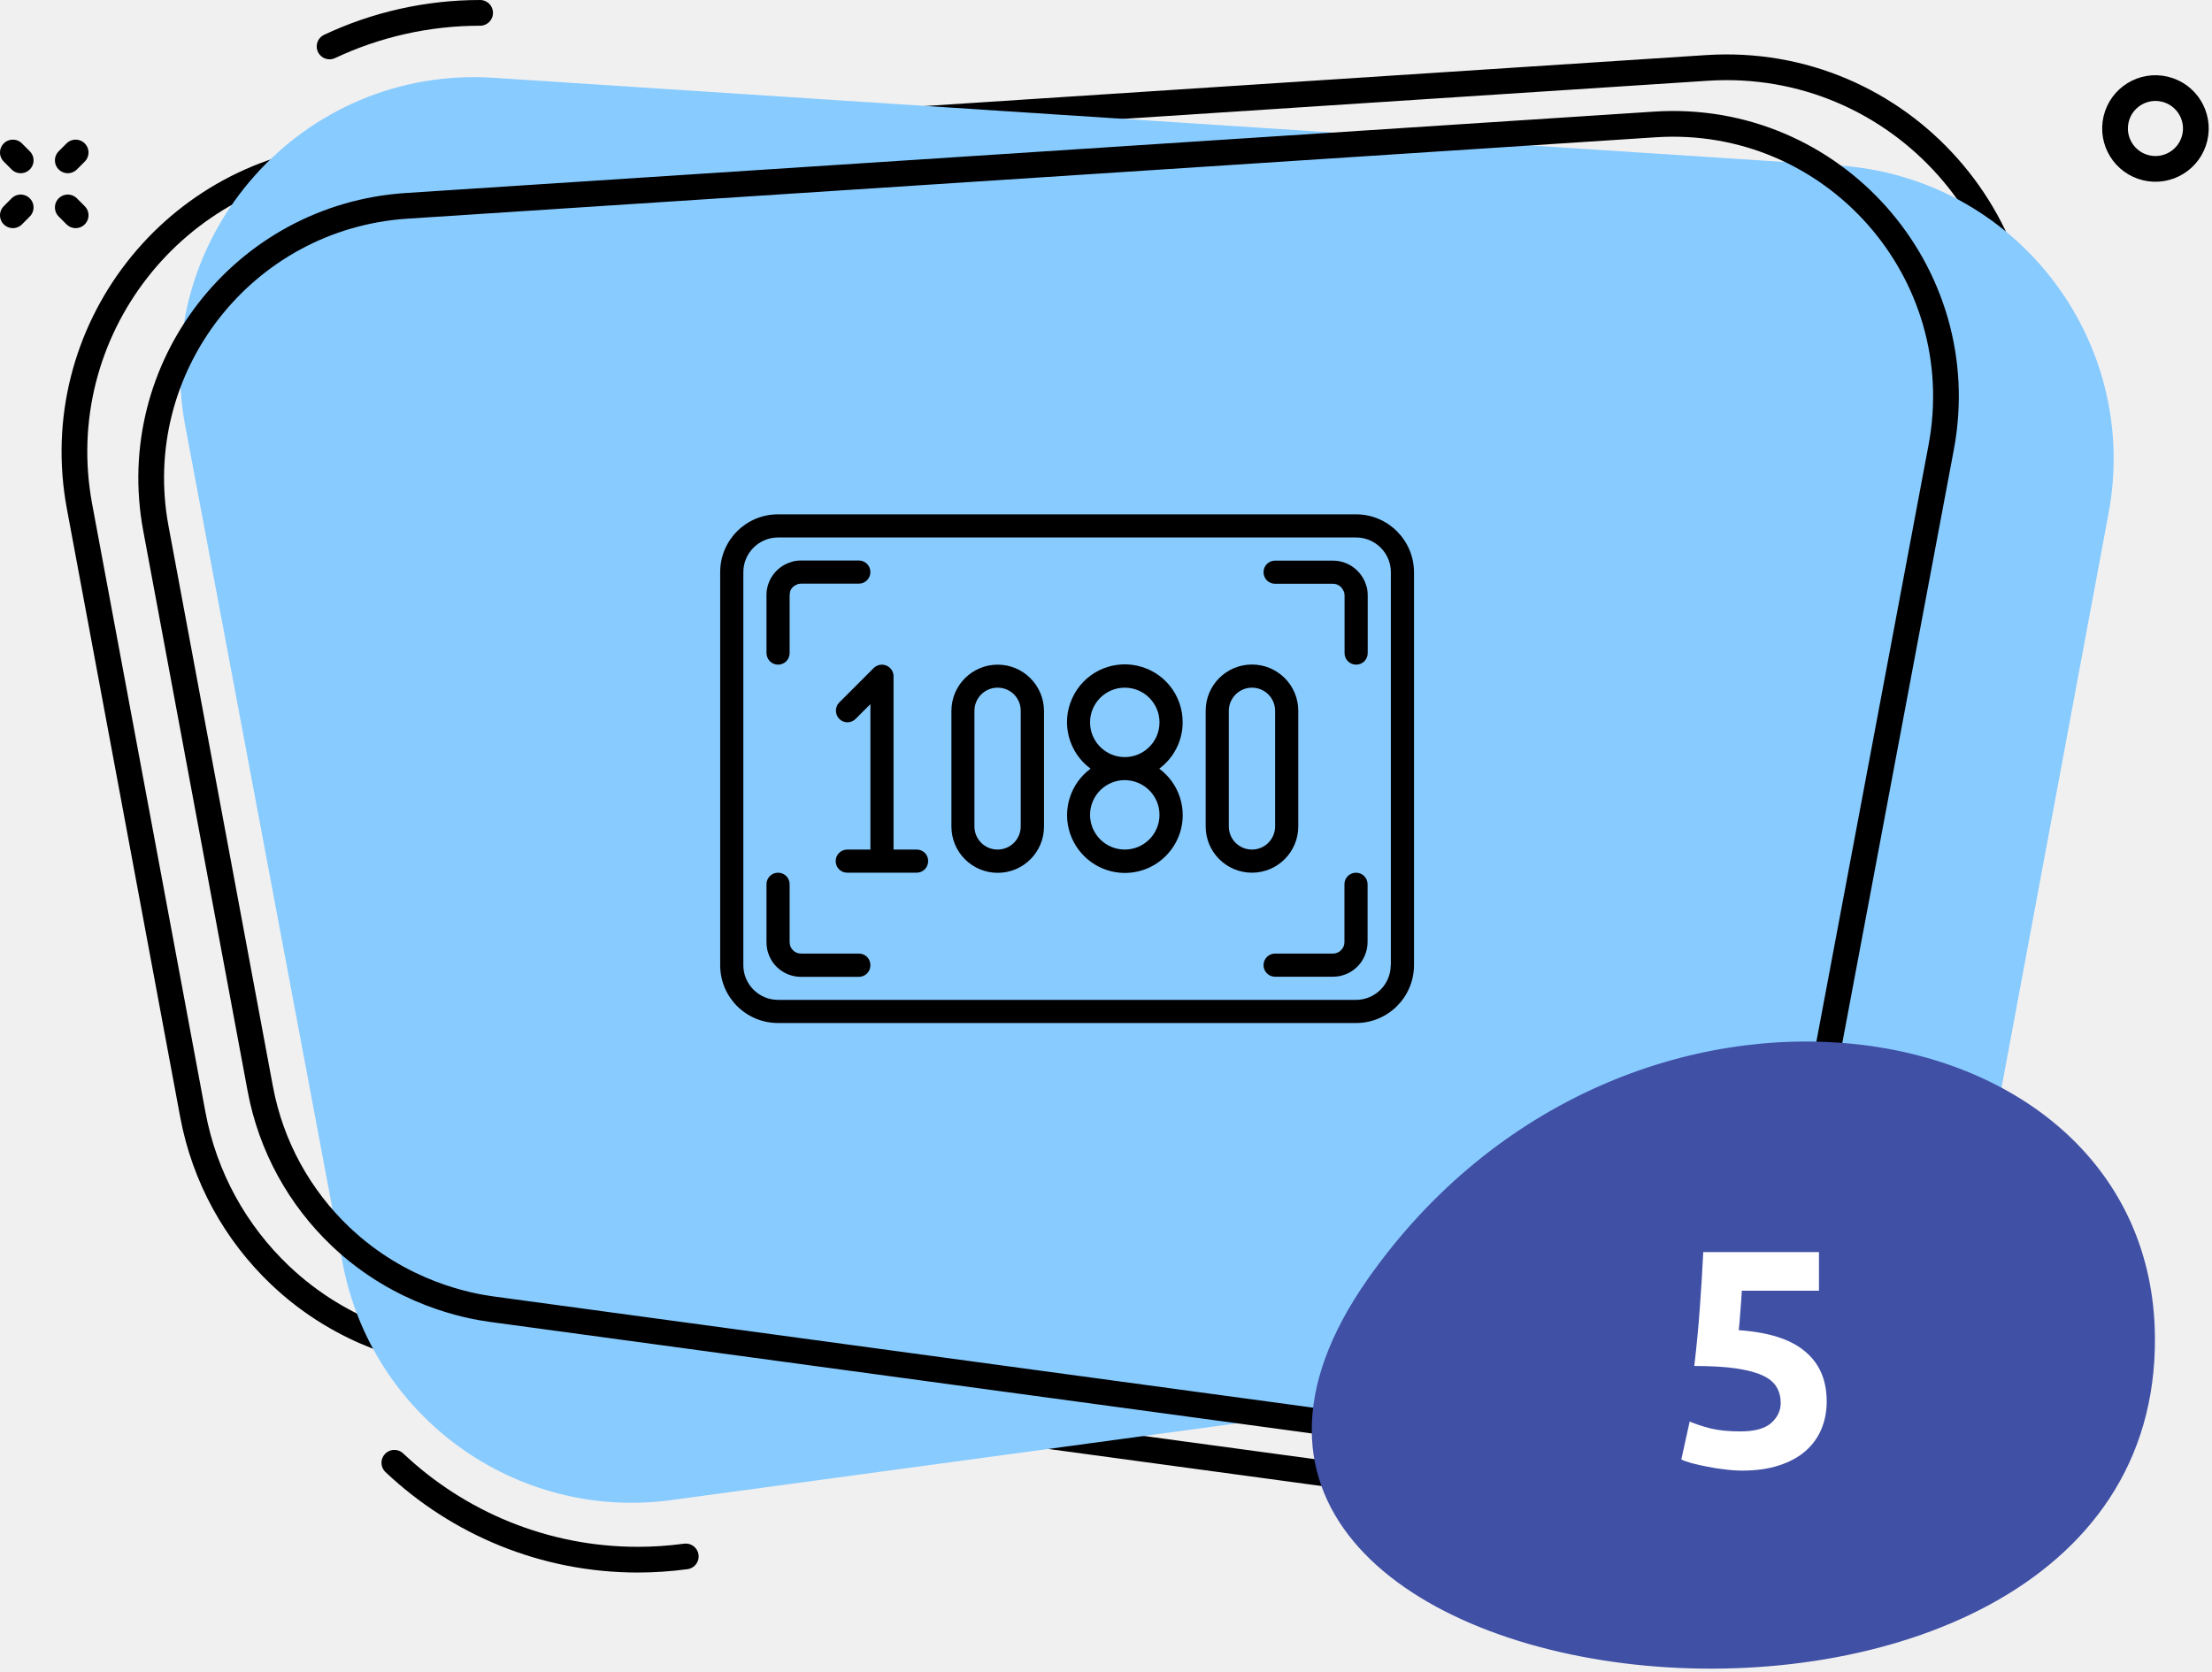
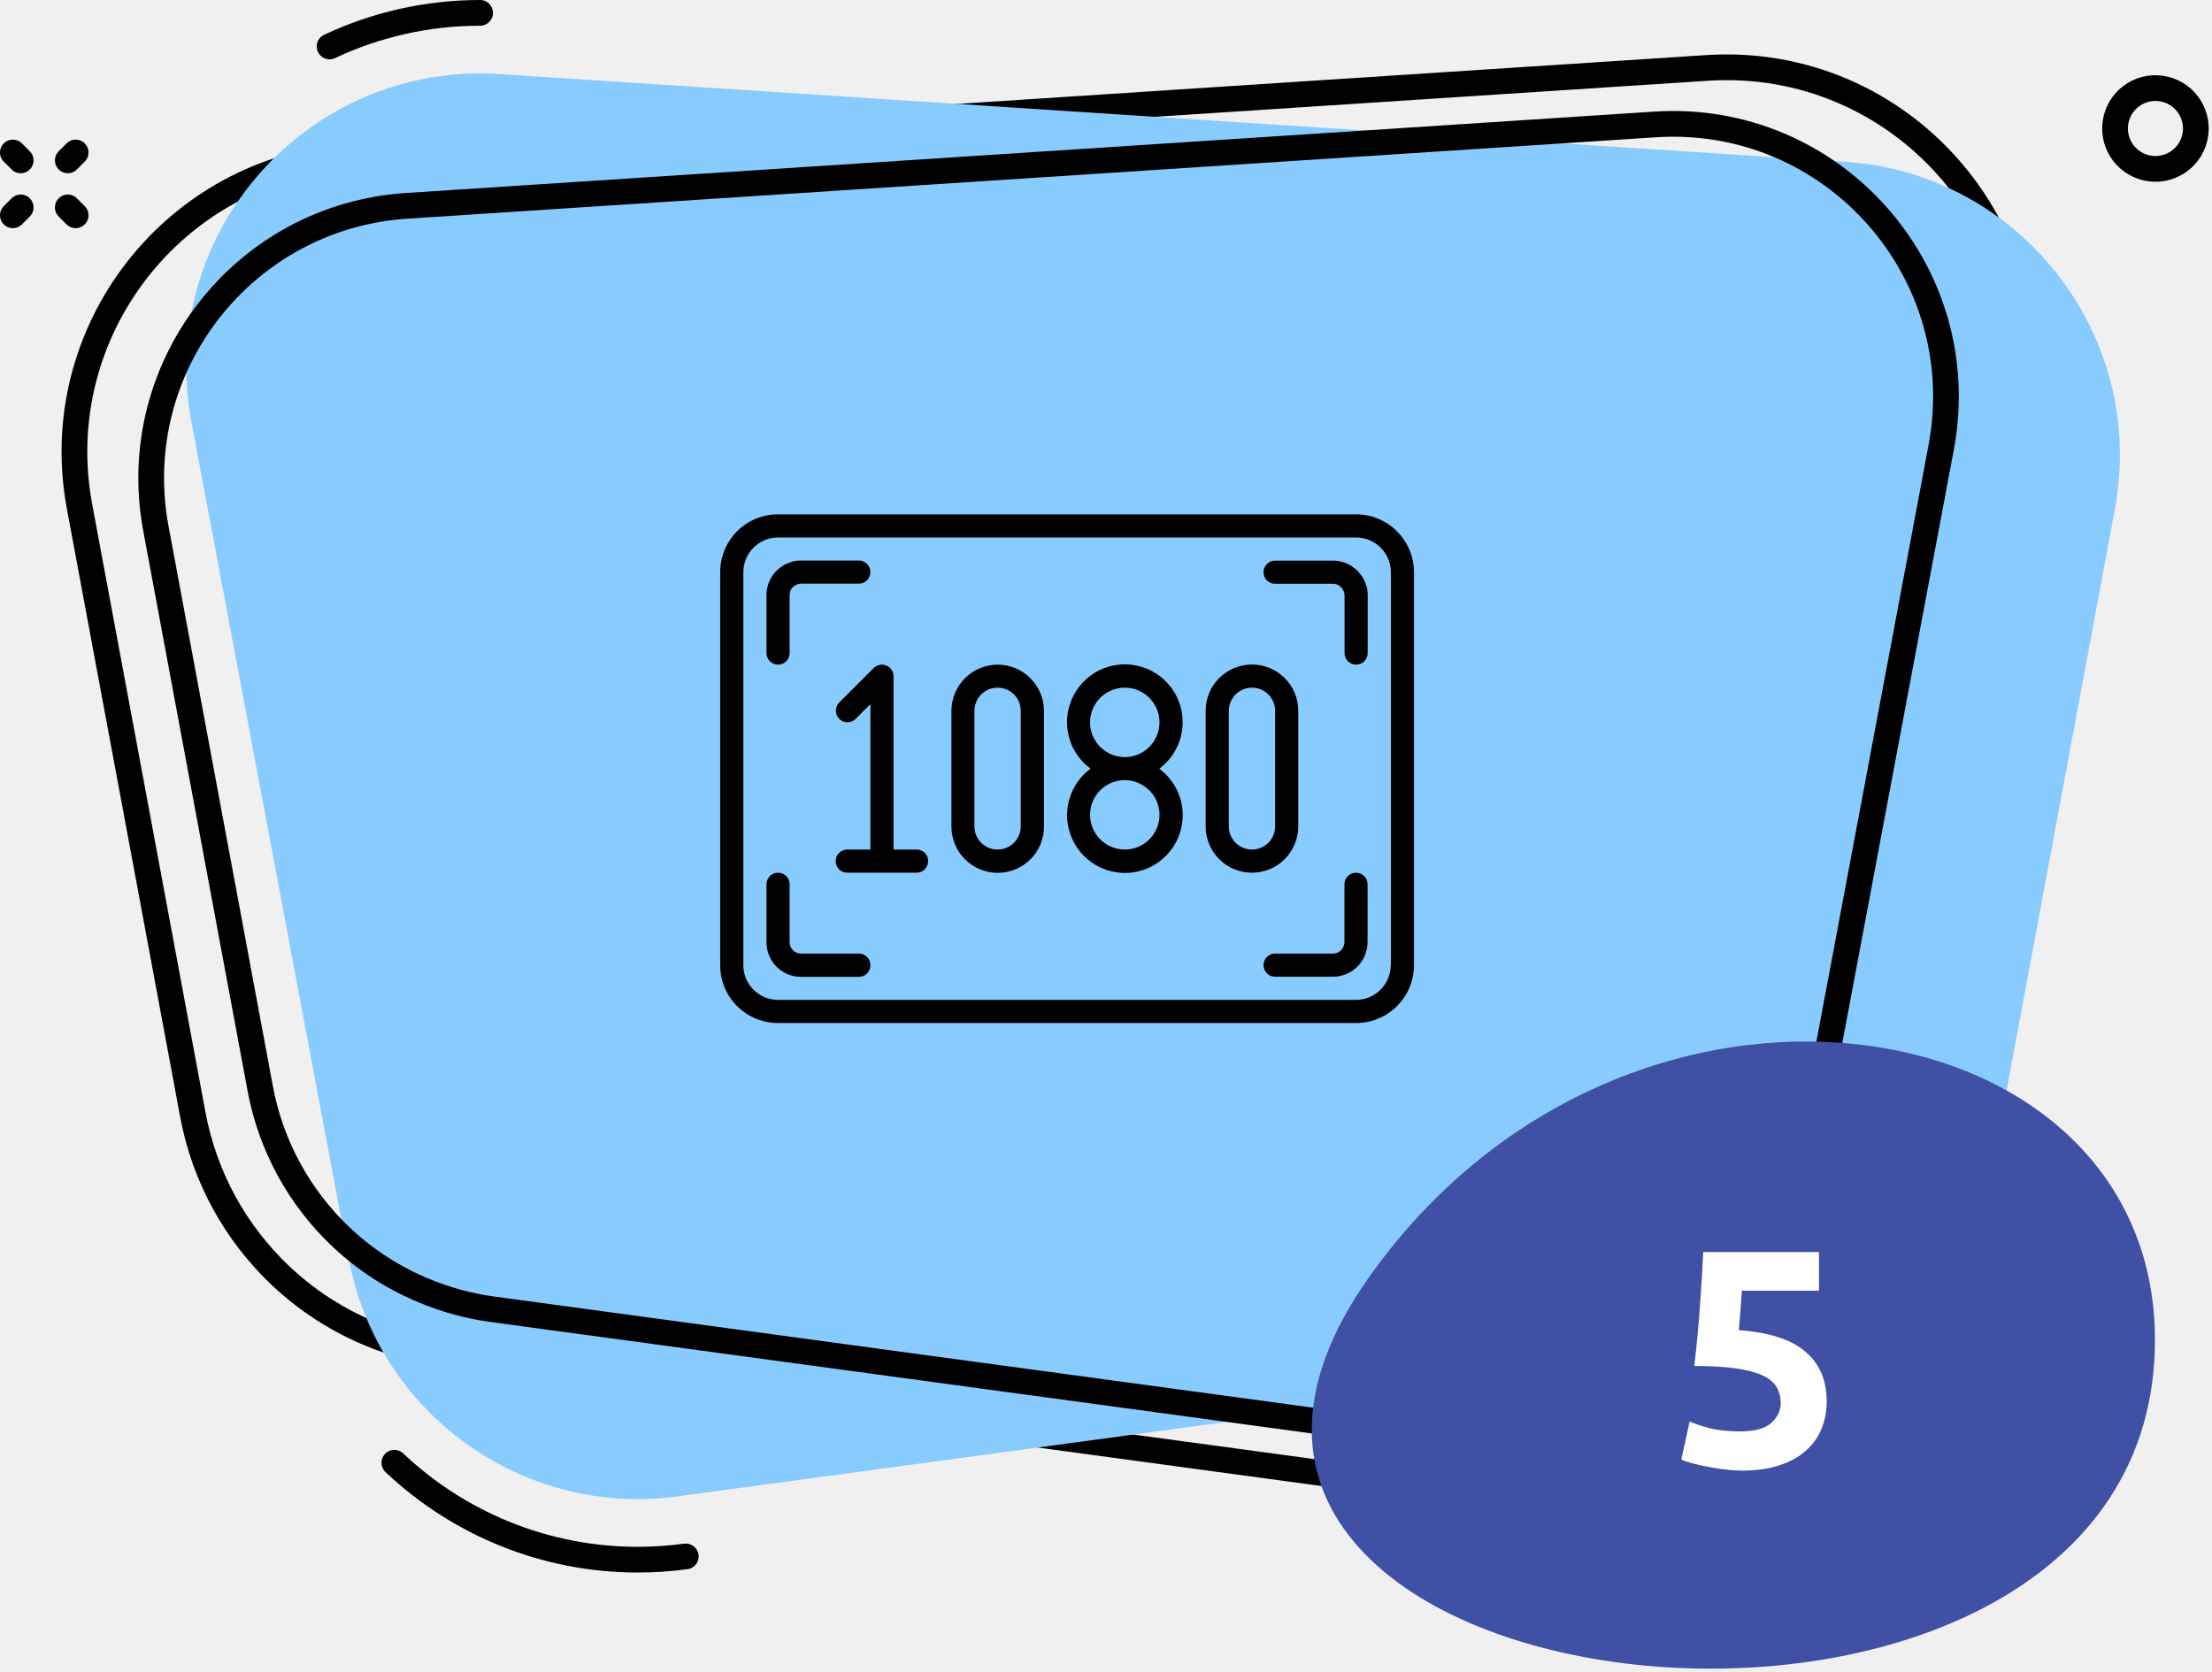
<svg xmlns="http://www.w3.org/2000/svg" width="172" height="130" viewBox="0 0 172 130" fill="none">
  <path d="M118.788 116.735C105.001 114.864 91.214 112.993 77.427 111.122C63.138 109.182 48.847 107.243 34.558 105.305C32.597 105.038 26.85 104.001 21.762 99.158C18.33 95.891 15.903 91.57 14.993 86.681L6.183 39.384C3.652 25.799 13.558 13.054 27.348 12.155L132.719 5.283C147.744 4.304 159.659 17.753 156.879 32.55L144.548 98.15C142.28 110.214 130.953 118.386 118.788 116.735Z" stroke="black" stroke-width="2" stroke-miterlimit="10" stroke-linecap="round" />
  <path d="M25.627 3.612C29.243 1.91 33.228 1 37.333 1" stroke="black" stroke-width="2" stroke-miterlimit="10" stroke-linecap="round" />
  <path d="M53.324 121.044C52.087 121.212 50.831 121.296 49.59 121.296H49.589C42.338 121.296 35.642 118.463 30.664 113.76" stroke="black" stroke-width="2" stroke-miterlimit="10" stroke-linecap="round" />
-   <path d="M142.955 12.871L38.38 6.05C23.469 5.077 11.642 18.425 14.402 33.111L26.64 98.215C28.891 110.189 40.13 118.3 52.204 116.662C73.103 113.826 114.9 108.153 135.799 105.318C145.581 103.99 153.409 96.539 155.217 86.834L163.961 39.895C166.471 26.412 156.64 13.764 142.955 12.871Z" fill="#88CBFF" />
+   <path d="M143.441 12.582L38.865 5.762C23.955 4.788 12.128 18.136 14.888 32.822L27.125 97.926C29.377 109.901 40.616 118.012 52.69 116.374C73.589 113.537 115.386 107.864 136.285 105.029C146.067 103.701 153.895 96.251 155.703 86.546L164.447 39.607C166.957 26.124 157.125 13.475 143.441 12.582Z" fill="#88CBFF" />
  <path d="M170.66 10.714C171.058 9.026 170.013 7.333 168.324 6.935C166.635 6.536 164.943 7.582 164.544 9.27C164.146 10.959 165.191 12.651 166.88 13.05C168.569 13.449 170.261 12.403 170.66 10.714Z" stroke="black" stroke-width="2" stroke-miterlimit="10" stroke-linecap="round" />
  <path d="M155.281 108.288L155.892 107.678" stroke="black" stroke-width="0.94" stroke-miterlimit="10" stroke-linecap="round" />
  <path d="M151.009 112.56L151.619 111.949" stroke="black" stroke-width="0.94" stroke-miterlimit="10" stroke-linecap="round" />
  <path d="M151.619 108.288L151.009 107.678" stroke="black" stroke-width="0.94" stroke-miterlimit="10" stroke-linecap="round" />
  <path d="M155.892 112.56L155.281 111.949" stroke="black" stroke-width="0.94" stroke-miterlimit="10" stroke-linecap="round" />
  <path d="M5.271 12.471L5.882 11.86" stroke="black" stroke-width="2" stroke-miterlimit="10" stroke-linecap="round" />
  <path d="M1 16.742L1.609 16.131" stroke="black" stroke-width="2" stroke-miterlimit="10" stroke-linecap="round" />
  <path d="M1.609 12.471L1 11.86" stroke="black" stroke-width="2" stroke-miterlimit="10" stroke-linecap="round" />
  <path d="M5.882 16.742L5.271 16.131" stroke="black" stroke-width="2" stroke-miterlimit="10" stroke-linecap="round" />
  <path d="M115.852 112.349C103.151 110.626 90.45 108.902 77.75 107.179C64.586 105.392 51.423 103.605 38.259 101.818C36.453 101.573 31.159 100.618 26.471 96.156C23.31 93.147 21.073 89.165 20.236 84.661L12.12 41.091C9.789 28.577 18.915 16.837 31.618 16.008L128.685 9.678C142.526 8.776 153.504 21.165 150.941 34.796L139.582 95.227C137.493 106.342 127.059 113.871 115.852 112.349Z" stroke="black" stroke-width="2" stroke-miterlimit="10" stroke-linecap="round" />
  <path d="M105.44 40H60.5C58.01 40 56 42.01 56 44.5V75.07C56 77.55 58.01 79.56 60.5 79.56H105.45C107.93 79.56 109.94 77.55 109.95 75.07V44.5C109.94 42.01 107.92 40 105.44 40ZM108.14 75.06C108.14 76.55 106.93 77.76 105.44 77.76H60.5C59.01 77.76 57.8 76.55 57.8 75.06V44.5C57.8 43.01 59.01 41.8 60.5 41.8H105.45C106.94 41.8 108.15 43.01 108.15 44.5V75.06H108.14Z" fill="black" />
  <path d="M60.5 51.69C61 51.69 61.4 51.29 61.4 50.79V46.29C61.4 46.23 61.41 46.17 61.42 46.11C61.42 46.05 61.44 46 61.46 45.94C61.48 45.89 61.51 45.83 61.55 45.78C61.58 45.73 61.62 45.69 61.66 45.65C61.7 45.61 61.75 45.58 61.79 45.55C61.84 45.52 61.89 45.49 61.94 45.47C62 45.44 62.05 45.42 62.11 45.41C62.17 45.4 62.23 45.39 62.29 45.39H66.78C67.28 45.39 67.68 44.99 67.68 44.49C67.68 43.99 67.28 43.59 66.78 43.59H62.29C62.11 43.59 61.93 43.61 61.75 43.64C61.58 43.69 61.41 43.74 61.24 43.81C60.76 44.01 60.35 44.35 60.06 44.78C59.96 44.92 59.88 45.08 59.81 45.24C59.74 45.4 59.69 45.57 59.65 45.75C59.61 45.93 59.6 46.11 59.6 46.29V50.78C59.6 51.28 60 51.69 60.5 51.69Z" fill="black" />
  <path d="M66.79 74.16H62.29C62.17 74.16 62.05 74.14 61.94 74.09C61.89 74.07 61.84 74.04 61.79 74.01C61.74 73.98 61.7 73.94 61.66 73.9C61.62 73.86 61.58 73.81 61.55 73.77C61.52 73.72 61.49 73.67 61.47 73.62C61.45 73.57 61.43 73.51 61.42 73.45C61.41 73.39 61.4 73.33 61.4 73.27V68.77C61.4 68.27 61 67.87 60.5 67.87C60 67.87 59.6 68.27 59.6 68.77V73.27C59.6 73.45 59.62 73.63 59.65 73.81C59.72 74.16 59.86 74.48 60.05 74.78C60.34 75.21 60.75 75.55 61.24 75.76C61.57 75.9 61.93 75.97 62.29 75.97H66.78C67.28 75.97 67.68 75.57 67.68 75.07C67.69 74.56 67.28 74.16 66.79 74.16Z" fill="black" />
  <path d="M105.44 67.87C104.94 67.87 104.54 68.27 104.54 68.77V73.27C104.54 73.33 104.53 73.39 104.52 73.45C104.51 73.51 104.49 73.56 104.47 73.61C104.45 73.67 104.42 73.72 104.38 73.77C104.35 73.82 104.31 73.86 104.27 73.9C104.23 73.94 104.19 73.98 104.14 74.01C104.09 74.04 104.04 74.07 103.99 74.09C103.94 74.11 103.88 74.13 103.83 74.14C103.77 74.15 103.71 74.16 103.64 74.16H99.15C98.65 74.16 98.25 74.56 98.25 75.06C98.25 75.56 98.65 75.96 99.15 75.96H103.64C103.82 75.96 104 75.94 104.18 75.91C104.35 75.87 104.52 75.82 104.69 75.75C105.17 75.55 105.58 75.21 105.87 74.78C105.97 74.64 106.05 74.48 106.12 74.32C106.19 74.16 106.24 73.99 106.28 73.82C106.32 73.64 106.34 73.46 106.34 73.27V68.77C106.34 68.27 105.94 67.87 105.44 67.87Z" fill="black" />
  <path d="M106.13 45.24C106.06 45.08 105.98 44.93 105.88 44.79C105.59 44.36 105.18 44.02 104.69 43.81C104.36 43.67 104 43.6 103.64 43.6H99.15C98.65 43.6 98.25 44 98.25 44.5C98.25 45 98.65 45.4 99.15 45.4H103.64C103.76 45.4 103.88 45.42 103.99 45.47C104.04 45.49 104.09 45.52 104.14 45.55C104.19 45.58 104.23 45.62 104.27 45.66C104.31 45.7 104.35 45.75 104.38 45.79C104.41 45.84 104.44 45.89 104.46 45.94C104.5 46 104.52 46.06 104.53 46.12C104.54 46.18 104.55 46.24 104.55 46.3V50.79C104.55 51.29 104.95 51.69 105.45 51.69C105.95 51.69 106.35 51.29 106.35 50.79V46.29C106.35 46.11 106.33 45.93 106.3 45.75C106.25 45.58 106.2 45.41 106.13 45.24Z" fill="black" />
  <path d="M71.28 66.07H69.48V52.59C69.48 52.23 69.26 51.9 68.92 51.76C68.58 51.62 68.2 51.7 67.94 51.95L65.24 54.65C64.91 55 64.92 55.56 65.26 55.91C65.61 56.26 66.17 56.26 66.52 55.92L67.68 54.76V66.07H65.88C65.38 66.07 64.98 66.47 64.98 66.97C64.98 67.47 65.38 67.87 65.88 67.87H71.27C71.77 67.87 72.17 67.47 72.17 66.97C72.18 66.47 71.78 66.07 71.28 66.07Z" fill="black" />
  <path d="M77.58 51.69C75.59 51.69 73.98 53.3 73.98 55.29V64.28C73.98 66.27 75.59 67.88 77.58 67.88C79.57 67.88 81.18 66.27 81.18 64.28V55.29C81.17 53.3 79.56 51.69 77.58 51.69ZM79.37 64.27C79.37 65.26 78.57 66.07 77.57 66.07C76.57 66.07 75.77 65.27 75.77 64.27V55.28C75.77 54.29 76.57 53.48 77.57 53.48C78.57 53.48 79.37 54.28 79.37 55.28V64.27Z" fill="black" />
  <path d="M100.95 64.27V55.28C100.95 53.29 99.34 51.68 97.35 51.68C95.36 51.68 93.75 53.29 93.75 55.28V64.27C93.75 66.26 95.36 67.87 97.35 67.87C99.34 67.87 100.95 66.26 100.95 64.27ZM99.15 64.27C99.15 65.26 98.35 66.07 97.35 66.07C96.35 66.07 95.55 65.27 95.55 64.27V55.28C95.55 54.29 96.36 53.48 97.35 53.48C98.34 53.48 99.15 54.28 99.15 55.28V64.27Z" fill="black" />
  <path d="M91.96 56.18C91.97 54.06 90.5 52.22 88.42 51.77C86.35 51.32 84.24 52.37 83.37 54.31C82.49 56.24 83.09 58.52 84.8 59.78C83.24 60.93 82.59 62.96 83.2 64.8C83.81 66.64 85.53 67.89 87.47 67.89C89.41 67.89 91.13 66.64 91.74 64.8C92.35 62.96 91.7 60.93 90.14 59.78C91.28 58.94 91.96 57.6 91.96 56.18ZM90.16 63.37C90.16 64.86 88.95 66.07 87.46 66.07C85.97 66.07 84.76 64.86 84.76 63.37C84.76 61.88 85.97 60.67 87.46 60.67C88.95 60.68 90.16 61.88 90.16 63.37ZM87.46 58.88C85.97 58.88 84.76 57.67 84.76 56.18C84.76 54.69 85.97 53.48 87.46 53.48C88.95 53.48 90.16 54.69 90.16 56.18C90.16 57.67 88.95 58.88 87.46 58.88Z" fill="black" />
  <path d="M106.376 99.441C81.928 134.202 167.909 143.422 167.562 103.972C167.332 77.682 126.327 71.075 106.376 99.441Z" fill="#4050A5" />
  <path d="M138.464 109.113C138.464 108.649 138.36 108.241 138.152 107.889C137.944 107.521 137.584 107.217 137.072 106.977C136.56 106.737 135.872 106.553 135.008 106.425C134.144 106.297 133.056 106.233 131.744 106.233C131.92 104.745 132.064 103.233 132.176 101.697C132.288 100.161 132.376 98.721 132.44 97.377H141.44V100.377H135.44C135.408 100.953 135.368 101.513 135.32 102.057C135.288 102.585 135.248 103.049 135.2 103.449C137.536 103.609 139.256 104.161 140.36 105.105C141.48 106.033 142.04 107.329 142.04 108.993C142.04 109.761 141.904 110.473 141.632 111.129C141.36 111.785 140.952 112.353 140.408 112.833C139.864 113.313 139.176 113.689 138.344 113.961C137.528 114.233 136.568 114.369 135.464 114.369C135.032 114.369 134.576 114.337 134.096 114.273C133.632 114.225 133.176 114.153 132.728 114.057C132.296 113.977 131.904 113.889 131.552 113.793C131.2 113.697 130.928 113.601 130.736 113.505L131.384 110.553C131.784 110.729 132.312 110.905 132.968 111.081C133.624 111.241 134.408 111.321 135.32 111.321C136.424 111.321 137.224 111.105 137.72 110.673C138.216 110.225 138.464 109.705 138.464 109.113Z" fill="white" />
</svg>
